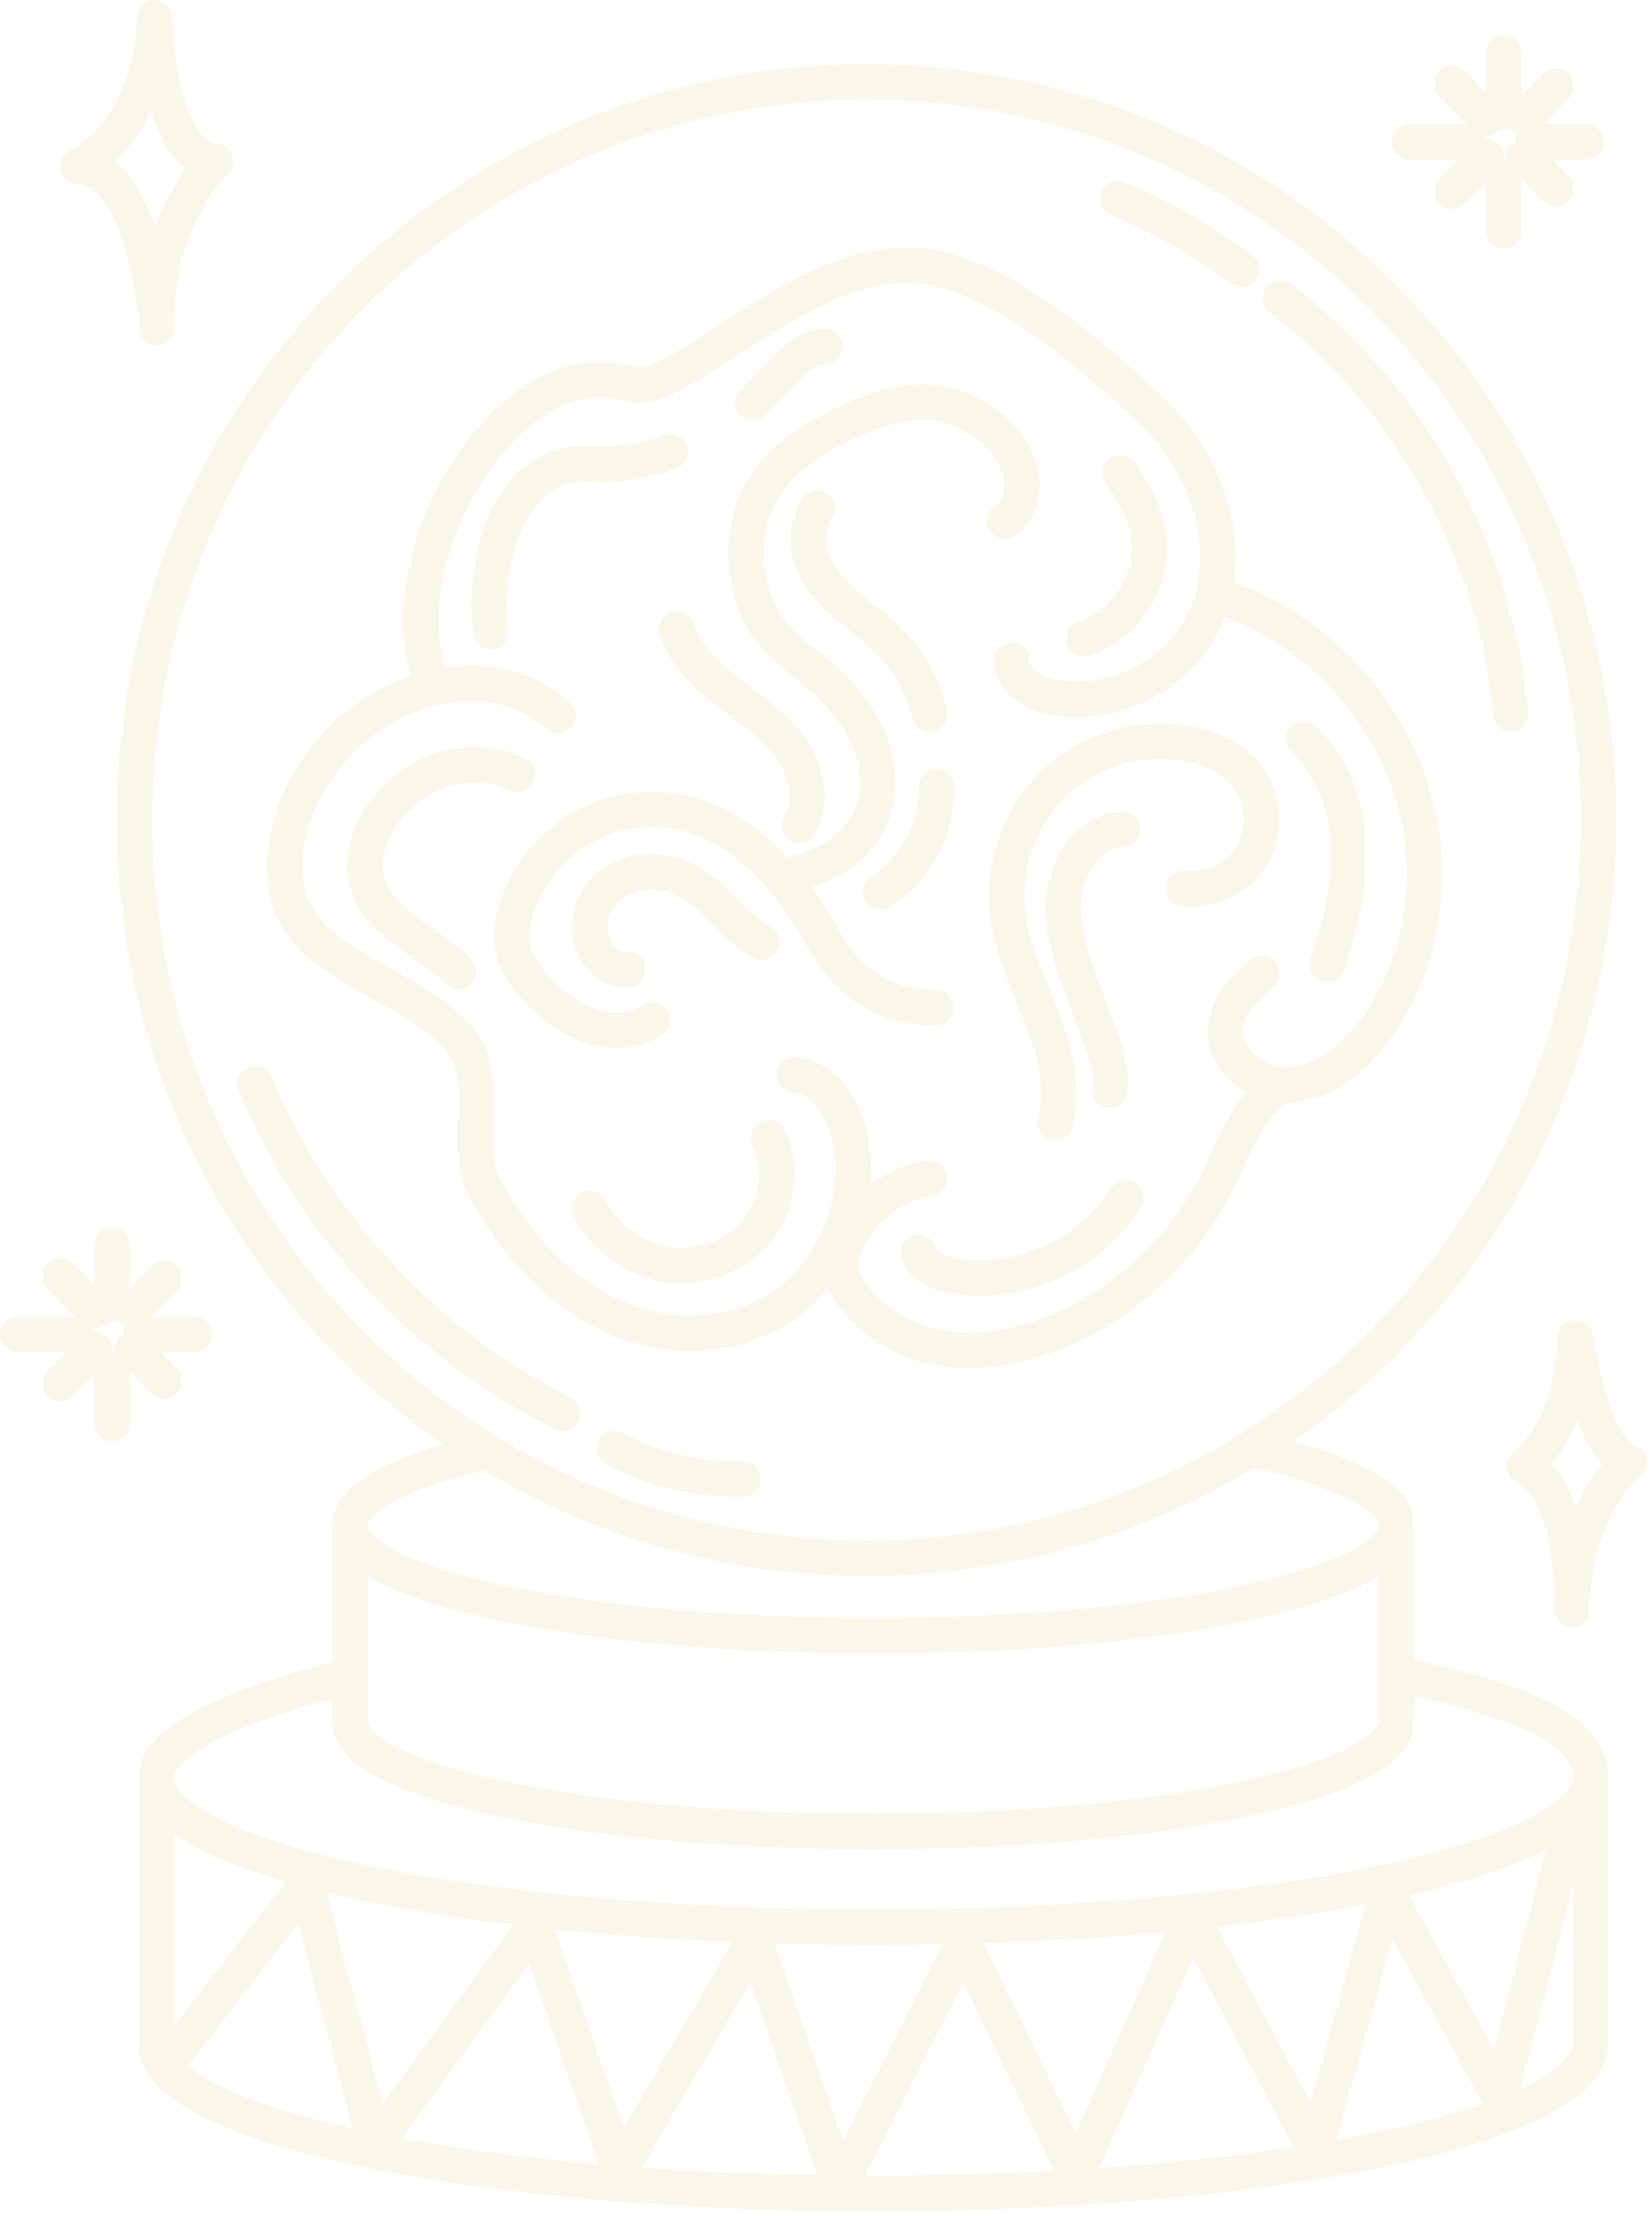
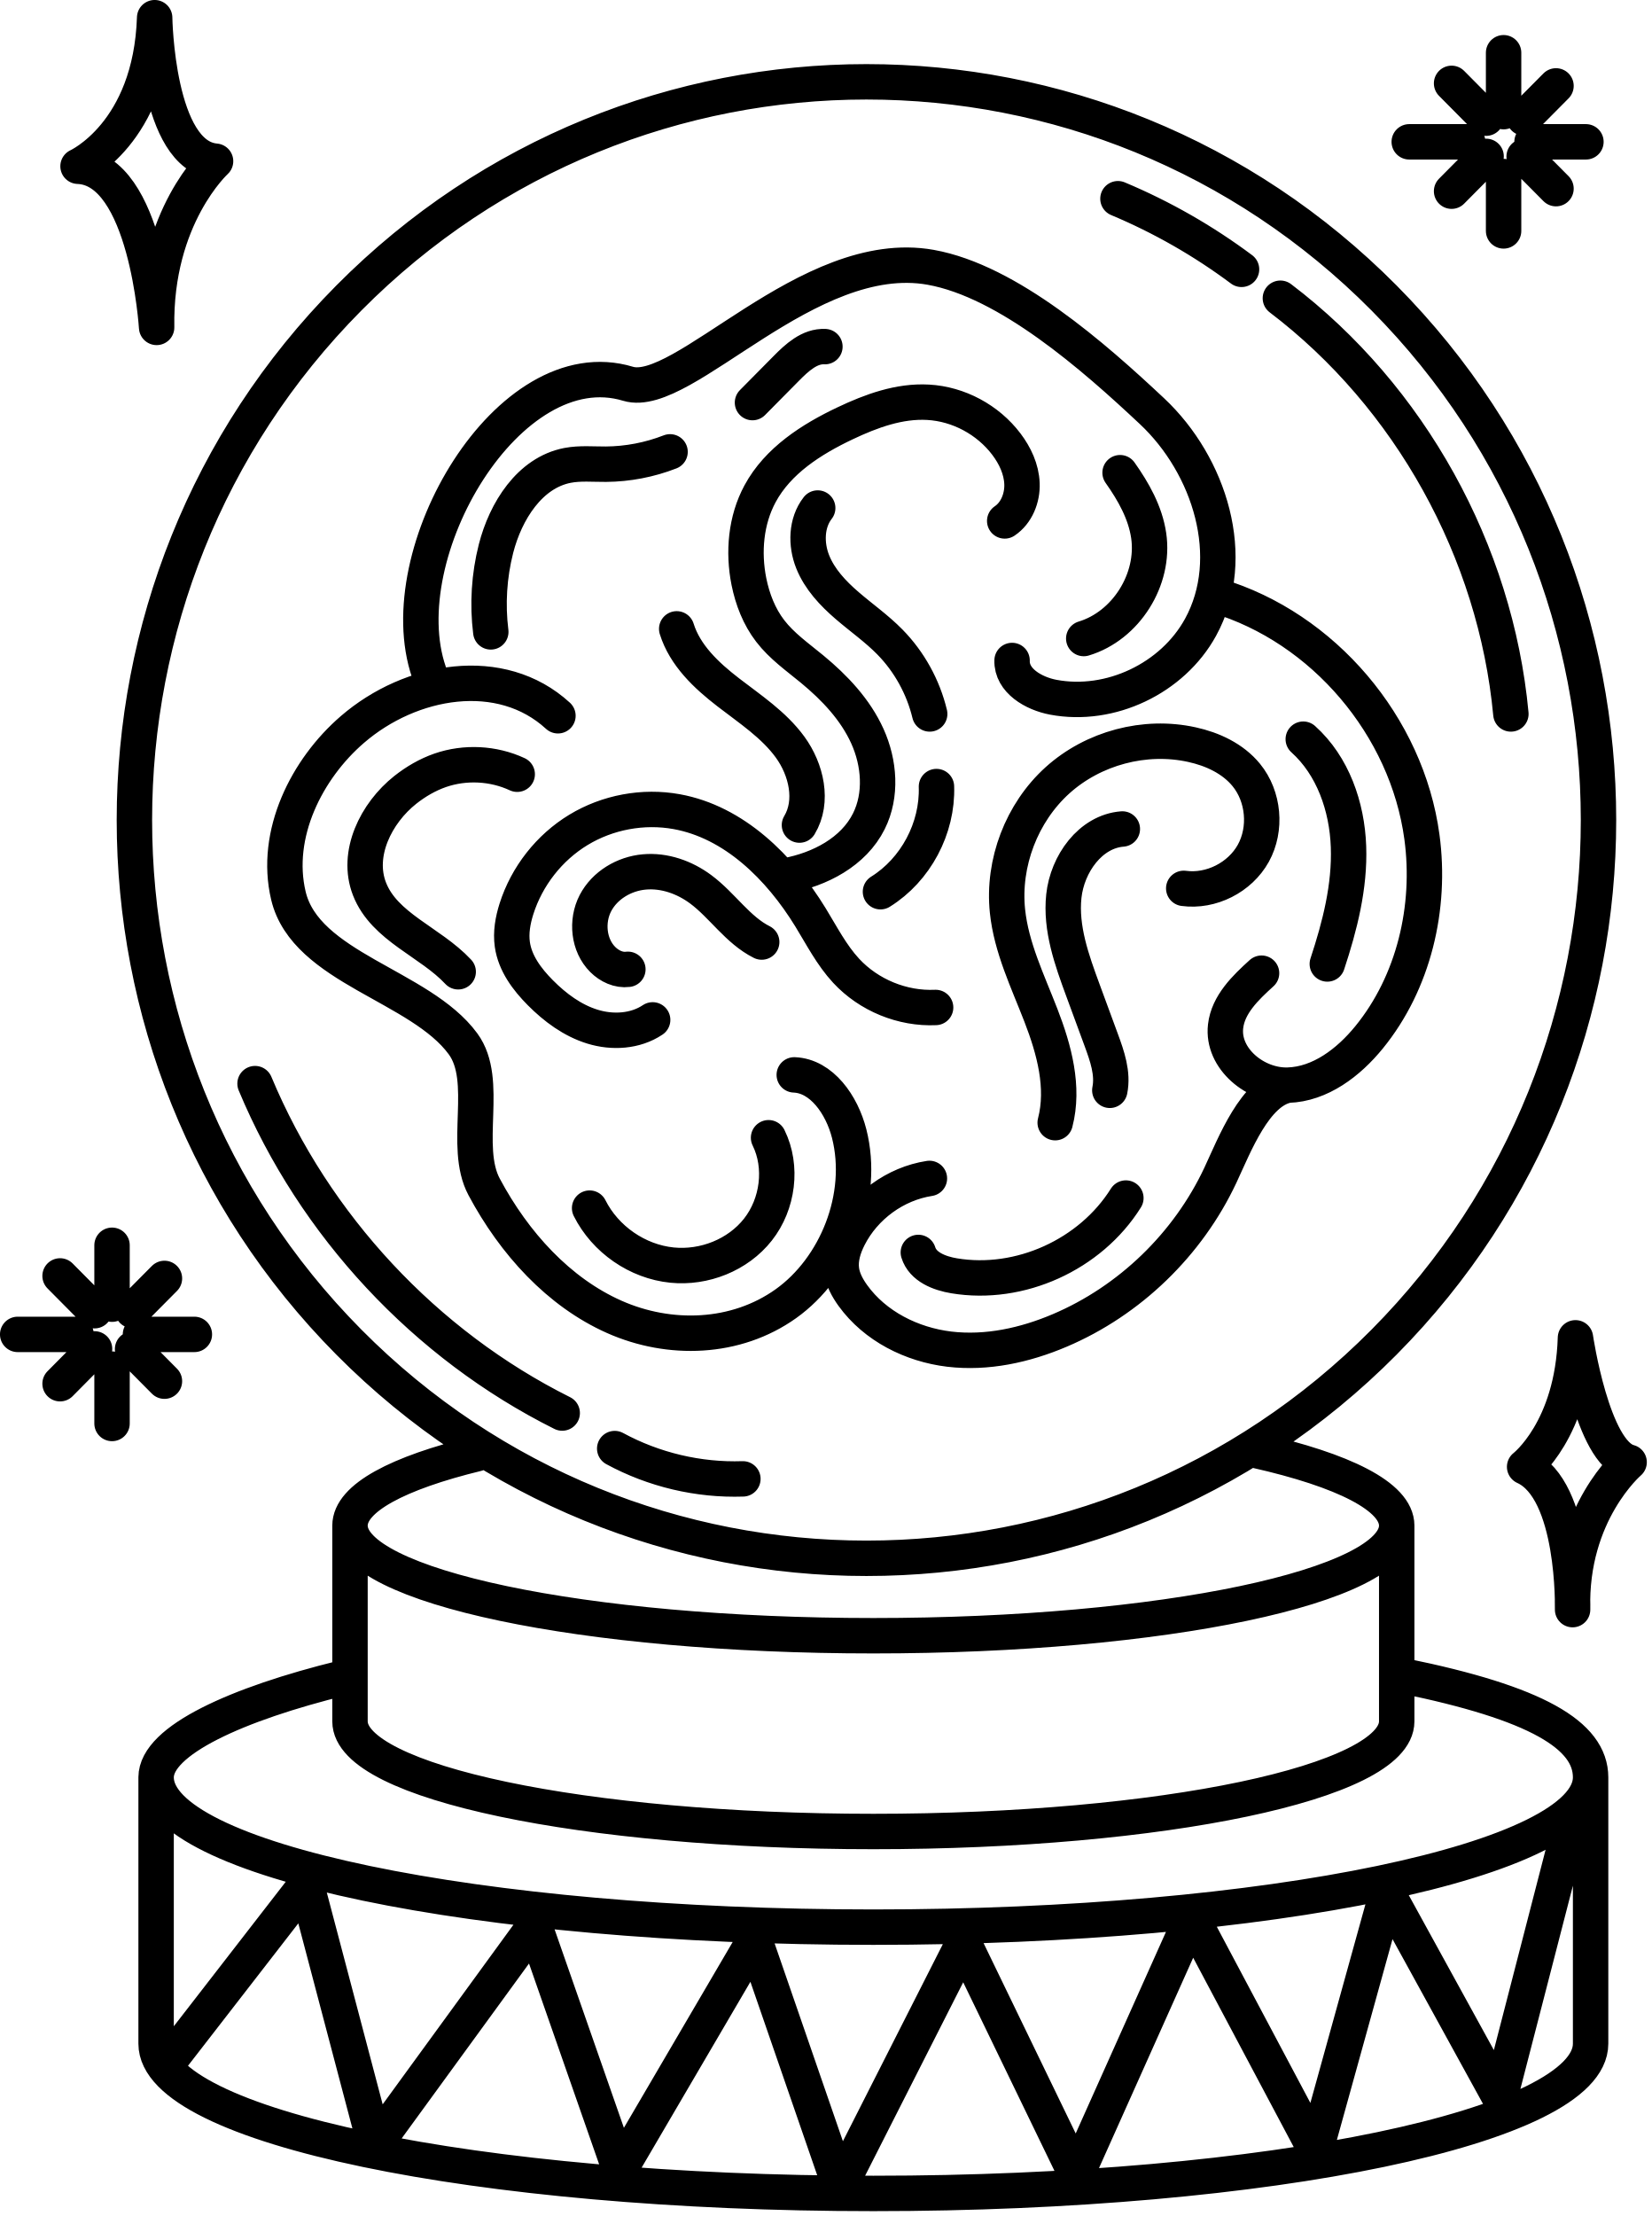
<svg xmlns="http://www.w3.org/2000/svg" width="41" height="55" viewBox="0 0 41 55" fill="none">
-   <path d="M31.187 36.002C33.349 36.49 34.671 37.145 34.671 37.865M34.671 37.865C34.671 39.374 28.855 40.598 21.68 40.598C14.505 40.598 8.688 39.374 8.688 37.865M34.671 37.865V42.724C34.671 44.233 28.855 45.457 21.68 45.457C14.505 45.457 8.688 44.233 8.688 42.724V37.865M8.688 37.865C8.688 37.182 9.878 36.558 11.844 36.079M34.825 41.593C38.149 42.268 39.484 43.069 39.484 44.114M39.484 44.114C39.484 46.167 31.513 47.831 21.68 47.831C11.846 47.831 3.875 46.167 3.875 44.114M39.484 44.114V50.723C39.484 52.775 31.513 54.44 21.68 54.44C11.846 54.44 3.875 52.775 3.875 50.723V44.114M3.875 44.114C3.875 43.198 5.877 42.292 8.508 41.645M13.85 17.765C12.435 16.465 10.196 16.854 8.746 18.107C7.615 19.083 6.797 20.701 7.159 22.23C7.586 24.03 10.433 24.458 11.494 25.908C12.165 26.823 11.476 28.446 12.018 29.459C12.767 30.862 13.873 32.073 15.246 32.683C16.619 33.294 18.268 33.242 19.51 32.356C20.752 31.47 21.477 29.701 21.079 28.135C20.896 27.417 20.394 26.705 19.716 26.678M10.647 16.681C9.637 13.736 12.63 8.63 15.59 9.525C16.956 9.938 20.056 6.092 23.1 6.634C25.029 6.978 27.162 8.86 28.597 10.206C30.032 11.552 30.75 13.841 29.801 15.57C29.104 16.839 27.56 17.572 26.146 17.305C25.658 17.213 25.107 16.894 25.123 16.393M31.316 24.154C30.914 24.518 30.485 24.932 30.423 25.473C30.331 26.276 31.17 26.958 31.971 26.933M31.971 26.933C32.772 26.909 33.475 26.371 33.984 25.747C35.095 24.384 35.533 22.523 35.297 20.775C34.926 18.022 32.848 15.578 30.206 14.787M31.971 26.933C31.153 27.085 30.649 28.409 30.294 29.168C29.49 30.883 28.042 32.283 26.308 33.02C25.444 33.388 24.496 33.596 23.564 33.485C22.633 33.373 21.722 32.918 21.17 32.153C21.036 31.966 20.921 31.757 20.889 31.529C20.849 31.246 20.94 30.959 21.069 30.705C21.458 29.937 22.227 29.378 23.071 29.248M16.201 25.313C15.769 25.602 15.202 25.634 14.707 25.481C14.211 25.328 13.781 25.009 13.414 24.64C13.083 24.307 12.784 23.908 12.718 23.441C12.676 23.145 12.73 22.843 12.82 22.558C13.078 21.746 13.635 21.036 14.359 20.597C15.083 20.158 15.966 19.994 16.798 20.145C18.223 20.404 19.355 21.524 20.117 22.765C20.396 23.22 20.642 23.703 21.004 24.094C21.567 24.701 22.401 25.043 23.225 25.005M24.94 12.929C25.234 12.732 25.383 12.358 25.369 12.002C25.355 11.645 25.196 11.307 24.982 11.024C24.523 10.417 23.794 10.026 23.039 9.984C22.325 9.944 21.628 10.198 20.981 10.505C20.141 10.903 19.31 11.434 18.867 12.255C18.513 12.911 18.444 13.701 18.59 14.433C18.679 14.874 18.845 15.304 19.119 15.66C19.406 16.034 19.798 16.309 20.162 16.609C20.72 17.07 21.233 17.611 21.532 18.273C21.831 18.935 21.893 19.733 21.568 20.383C21.188 21.145 20.35 21.579 19.518 21.733M26.193 27.864C26.422 26.984 26.168 26.051 25.84 25.203C25.512 24.355 25.104 23.519 25.009 22.613C24.885 21.416 25.361 20.171 26.25 19.367C27.14 18.564 28.42 18.224 29.586 18.481C30.099 18.593 30.603 18.827 30.937 19.235C31.373 19.768 31.445 20.573 31.112 21.177C30.779 21.779 30.062 22.141 29.384 22.049M12.183 15.683C12.097 14.995 12.141 14.29 12.312 13.618C12.55 12.686 13.149 11.733 14.087 11.551C14.4 11.491 14.721 11.523 15.04 11.521C15.583 11.517 16.126 11.413 16.633 11.215M18.679 9.992C18.958 9.709 19.238 9.427 19.517 9.145C19.784 8.874 20.099 8.584 20.477 8.603M20.298 12.609C20.011 12.976 20 13.508 20.173 13.942C20.346 14.376 20.677 14.727 21.029 15.03C21.382 15.334 21.765 15.602 22.091 15.935C22.572 16.425 22.917 17.05 23.078 17.72M23.246 19.522C23.28 20.556 22.73 21.589 21.856 22.132M15.586 24.058C15.358 24.088 15.127 23.979 14.963 23.815C14.607 23.461 14.548 22.863 14.78 22.416C15.012 21.97 15.496 21.685 15.994 21.641C16.491 21.596 16.994 21.774 17.395 22.073C17.932 22.472 18.311 23.081 18.908 23.381M19.078 28.238C19.434 28.961 19.312 29.886 18.814 30.518C18.316 31.151 17.479 31.479 16.682 31.399C15.824 31.313 15.025 30.761 14.636 29.985M12.839 19.216C12.245 18.94 11.544 18.905 10.926 19.119C10.613 19.228 10.322 19.398 10.061 19.604C9.332 20.182 8.833 21.192 9.172 22.063C9.542 23.014 10.679 23.375 11.374 24.119M22.796 31.085C22.906 31.444 23.318 31.604 23.686 31.665C25.314 31.936 27.067 31.142 27.948 29.735M32.948 23.925C33.259 22.983 33.51 22.004 33.474 21.012C33.439 20.02 33.086 19.006 32.351 18.346M26.902 15.848C27.948 15.534 28.675 14.382 28.514 13.292C28.43 12.721 28.137 12.203 27.804 11.732M19.845 20.478C20.2 19.889 20.017 19.098 19.613 18.543C19.208 17.987 18.62 17.602 18.077 17.183C17.534 16.764 17.003 16.266 16.798 15.608M31.783 7.402C34.997 9.841 37.127 13.681 37.505 17.72M6.331 26.895C7.801 30.418 10.56 33.376 13.956 35.071M15.259 35.953C16.23 36.48 17.339 36.742 18.441 36.705M30.819 6.685C29.872 5.978 28.839 5.388 27.751 4.932M27.549 27.061C27.634 26.641 27.484 26.213 27.336 25.811C27.185 25.4 27.033 24.989 26.882 24.578C26.605 23.826 26.323 23.039 26.408 22.241C26.493 21.444 27.066 20.637 27.86 20.575M37.324 2.771V1.309M37.324 4.382V5.731M36.432 3.52H34.982M38.03 3.52H39.368M36.89 2.933L36.033 2.069M37.834 3.885L38.625 4.682M36.89 3.881L36.033 4.745M37.834 2.929L38.625 2.132M2.781 32.369V30.907M2.781 33.981V35.33M1.889 33.119H0.439M3.487 33.119H4.825M2.347 32.531L1.491 31.668M3.291 33.483L4.082 34.28M2.347 33.479L1.491 34.343M3.291 32.527L4.082 31.73M4.19 51.169L7.603 46.764L9.31 53.235L13.27 47.797L15.386 53.854L18.731 48.141L20.847 54.267L23.919 48.21L26.718 53.992L29.585 47.59L32.657 53.373L34.432 46.97L37.231 52.065L38.938 45.456M34.358 33.31C41.454 26.154 41.454 14.553 34.358 7.397C27.261 0.242 15.755 0.242 8.659 7.397C1.562 14.553 1.562 26.154 8.659 33.31C15.755 40.465 27.261 40.465 34.358 33.31ZM1.937 4.126C1.937 4.126 3.742 3.314 3.839 0.439C3.839 0.439 3.888 3.877 5.351 4.001C5.351 4.001 3.839 5.376 3.888 8.126C3.888 8.126 3.644 4.189 1.937 4.126ZM37.846 36.406C37.846 36.406 39.037 35.491 39.108 33.204C39.108 33.204 39.528 36.062 40.44 36.291C40.44 36.291 38.967 37.549 39.037 39.95C39.037 39.95 39.108 36.977 37.846 36.406Z" stroke="#F9F7E7" stroke-width="0.879" stroke-miterlimit="10" stroke-linecap="round" stroke-linejoin="round" />
+   <path d="M31.187 36.002C33.349 36.49 34.671 37.145 34.671 37.865M34.671 37.865C34.671 39.374 28.855 40.598 21.68 40.598C14.505 40.598 8.688 39.374 8.688 37.865M34.671 37.865V42.724C34.671 44.233 28.855 45.457 21.68 45.457C14.505 45.457 8.688 44.233 8.688 42.724V37.865M8.688 37.865C8.688 37.182 9.878 36.558 11.844 36.079M34.825 41.593C38.149 42.268 39.484 43.069 39.484 44.114M39.484 44.114C39.484 46.167 31.513 47.831 21.68 47.831C11.846 47.831 3.875 46.167 3.875 44.114M39.484 44.114V50.723C39.484 52.775 31.513 54.44 21.68 54.44C11.846 54.44 3.875 52.775 3.875 50.723V44.114M3.875 44.114C3.875 43.198 5.877 42.292 8.508 41.645M13.85 17.765C12.435 16.465 10.196 16.854 8.746 18.107C7.615 19.083 6.797 20.701 7.159 22.23C7.586 24.03 10.433 24.458 11.494 25.908C12.165 26.823 11.476 28.446 12.018 29.459C12.767 30.862 13.873 32.073 15.246 32.683C16.619 33.294 18.268 33.242 19.51 32.356C20.752 31.47 21.477 29.701 21.079 28.135C20.896 27.417 20.394 26.705 19.716 26.678M10.647 16.681C9.637 13.736 12.63 8.63 15.59 9.525C16.956 9.938 20.056 6.092 23.1 6.634C25.029 6.978 27.162 8.86 28.597 10.206C30.032 11.552 30.75 13.841 29.801 15.57C29.104 16.839 27.56 17.572 26.146 17.305C25.658 17.213 25.107 16.894 25.123 16.393M31.316 24.154C30.914 24.518 30.485 24.932 30.423 25.473C30.331 26.276 31.17 26.958 31.971 26.933M31.971 26.933C32.772 26.909 33.475 26.371 33.984 25.747C35.095 24.384 35.533 22.523 35.297 20.775C34.926 18.022 32.848 15.578 30.206 14.787M31.971 26.933C31.153 27.085 30.649 28.409 30.294 29.168C29.49 30.883 28.042 32.283 26.308 33.02C25.444 33.388 24.496 33.596 23.564 33.485C22.633 33.373 21.722 32.918 21.17 32.153C21.036 31.966 20.921 31.757 20.889 31.529C20.849 31.246 20.94 30.959 21.069 30.705C21.458 29.937 22.227 29.378 23.071 29.248M16.201 25.313C15.769 25.602 15.202 25.634 14.707 25.481C14.211 25.328 13.781 25.009 13.414 24.64C13.083 24.307 12.784 23.908 12.718 23.441C12.676 23.145 12.73 22.843 12.82 22.558C13.078 21.746 13.635 21.036 14.359 20.597C15.083 20.158 15.966 19.994 16.798 20.145C18.223 20.404 19.355 21.524 20.117 22.765C20.396 23.22 20.642 23.703 21.004 24.094C21.567 24.701 22.401 25.043 23.225 25.005M24.94 12.929C25.234 12.732 25.383 12.358 25.369 12.002C25.355 11.645 25.196 11.307 24.982 11.024C24.523 10.417 23.794 10.026 23.039 9.984C22.325 9.944 21.628 10.198 20.981 10.505C20.141 10.903 19.31 11.434 18.867 12.255C18.513 12.911 18.444 13.701 18.59 14.433C18.679 14.874 18.845 15.304 19.119 15.66C19.406 16.034 19.798 16.309 20.162 16.609C20.72 17.07 21.233 17.611 21.532 18.273C21.831 18.935 21.893 19.733 21.568 20.383C21.188 21.145 20.35 21.579 19.518 21.733M26.193 27.864C26.422 26.984 26.168 26.051 25.84 25.203C25.512 24.355 25.104 23.519 25.009 22.613C24.885 21.416 25.361 20.171 26.25 19.367C27.14 18.564 28.42 18.224 29.586 18.481C30.099 18.593 30.603 18.827 30.937 19.235C31.373 19.768 31.445 20.573 31.112 21.177C30.779 21.779 30.062 22.141 29.384 22.049M12.183 15.683C12.097 14.995 12.141 14.29 12.312 13.618C12.55 12.686 13.149 11.733 14.087 11.551C14.4 11.491 14.721 11.523 15.04 11.521C15.583 11.517 16.126 11.413 16.633 11.215M18.679 9.992C18.958 9.709 19.238 9.427 19.517 9.145C19.784 8.874 20.099 8.584 20.477 8.603M20.298 12.609C20.011 12.976 20 13.508 20.173 13.942C20.346 14.376 20.677 14.727 21.029 15.03C21.382 15.334 21.765 15.602 22.091 15.935C22.572 16.425 22.917 17.05 23.078 17.72M23.246 19.522C23.28 20.556 22.73 21.589 21.856 22.132M15.586 24.058C15.358 24.088 15.127 23.979 14.963 23.815C14.607 23.461 14.548 22.863 14.78 22.416C15.012 21.97 15.496 21.685 15.994 21.641C16.491 21.596 16.994 21.774 17.395 22.073C17.932 22.472 18.311 23.081 18.908 23.381M19.078 28.238C19.434 28.961 19.312 29.886 18.814 30.518C18.316 31.151 17.479 31.479 16.682 31.399C15.824 31.313 15.025 30.761 14.636 29.985M12.839 19.216C12.245 18.94 11.544 18.905 10.926 19.119C10.613 19.228 10.322 19.398 10.061 19.604C9.332 20.182 8.833 21.192 9.172 22.063C9.542 23.014 10.679 23.375 11.374 24.119M22.796 31.085C22.906 31.444 23.318 31.604 23.686 31.665C25.314 31.936 27.067 31.142 27.948 29.735M32.948 23.925C33.259 22.983 33.51 22.004 33.474 21.012C33.439 20.02 33.086 19.006 32.351 18.346M26.902 15.848C27.948 15.534 28.675 14.382 28.514 13.292C28.43 12.721 28.137 12.203 27.804 11.732M19.845 20.478C20.2 19.889 20.017 19.098 19.613 18.543C19.208 17.987 18.62 17.602 18.077 17.183C17.534 16.764 17.003 16.266 16.798 15.608M31.783 7.402C34.997 9.841 37.127 13.681 37.505 17.72M6.331 26.895C7.801 30.418 10.56 33.376 13.956 35.071M15.259 35.953C16.23 36.48 17.339 36.742 18.441 36.705M30.819 6.685C29.872 5.978 28.839 5.388 27.751 4.932M27.549 27.061C27.634 26.641 27.484 26.213 27.336 25.811C27.185 25.4 27.033 24.989 26.882 24.578C26.605 23.826 26.323 23.039 26.408 22.241C26.493 21.444 27.066 20.637 27.86 20.575M37.324 2.771V1.309M37.324 4.382V5.731M36.432 3.52H34.982M38.03 3.52H39.368M36.89 2.933L36.033 2.069M37.834 3.885L38.625 4.682M36.89 3.881L36.033 4.745M37.834 2.929L38.625 2.132M2.781 32.369V30.907M2.781 33.981V35.33M1.889 33.119H0.439M3.487 33.119H4.825M2.347 32.531L1.491 31.668M3.291 33.483L4.082 34.28M2.347 33.479L1.491 34.343M3.291 32.527L4.082 31.73M4.19 51.169L7.603 46.764L9.31 53.235L13.27 47.797L15.386 53.854L18.731 48.141L20.847 54.267L23.919 48.21L26.718 53.992L29.585 47.59L32.657 53.373L34.432 46.97L37.231 52.065L38.938 45.456M34.358 33.31C41.454 26.154 41.454 14.553 34.358 7.397C27.261 0.242 15.755 0.242 8.659 7.397C1.562 14.553 1.562 26.154 8.659 33.31C15.755 40.465 27.261 40.465 34.358 33.31ZM1.937 4.126C1.937 4.126 3.742 3.314 3.839 0.439C3.839 0.439 3.888 3.877 5.351 4.001C5.351 4.001 3.839 5.376 3.888 8.126C3.888 8.126 3.644 4.189 1.937 4.126ZM37.846 36.406C37.846 36.406 39.037 35.491 39.108 33.204C39.108 33.204 39.528 36.062 40.44 36.291C40.44 36.291 38.967 37.549 39.037 39.95C39.037 39.95 39.108 36.977 37.846 36.406Z" stroke="currentColor" stroke-width="0.879" stroke-miterlimit="10" stroke-linecap="round" stroke-linejoin="round" />
</svg>
